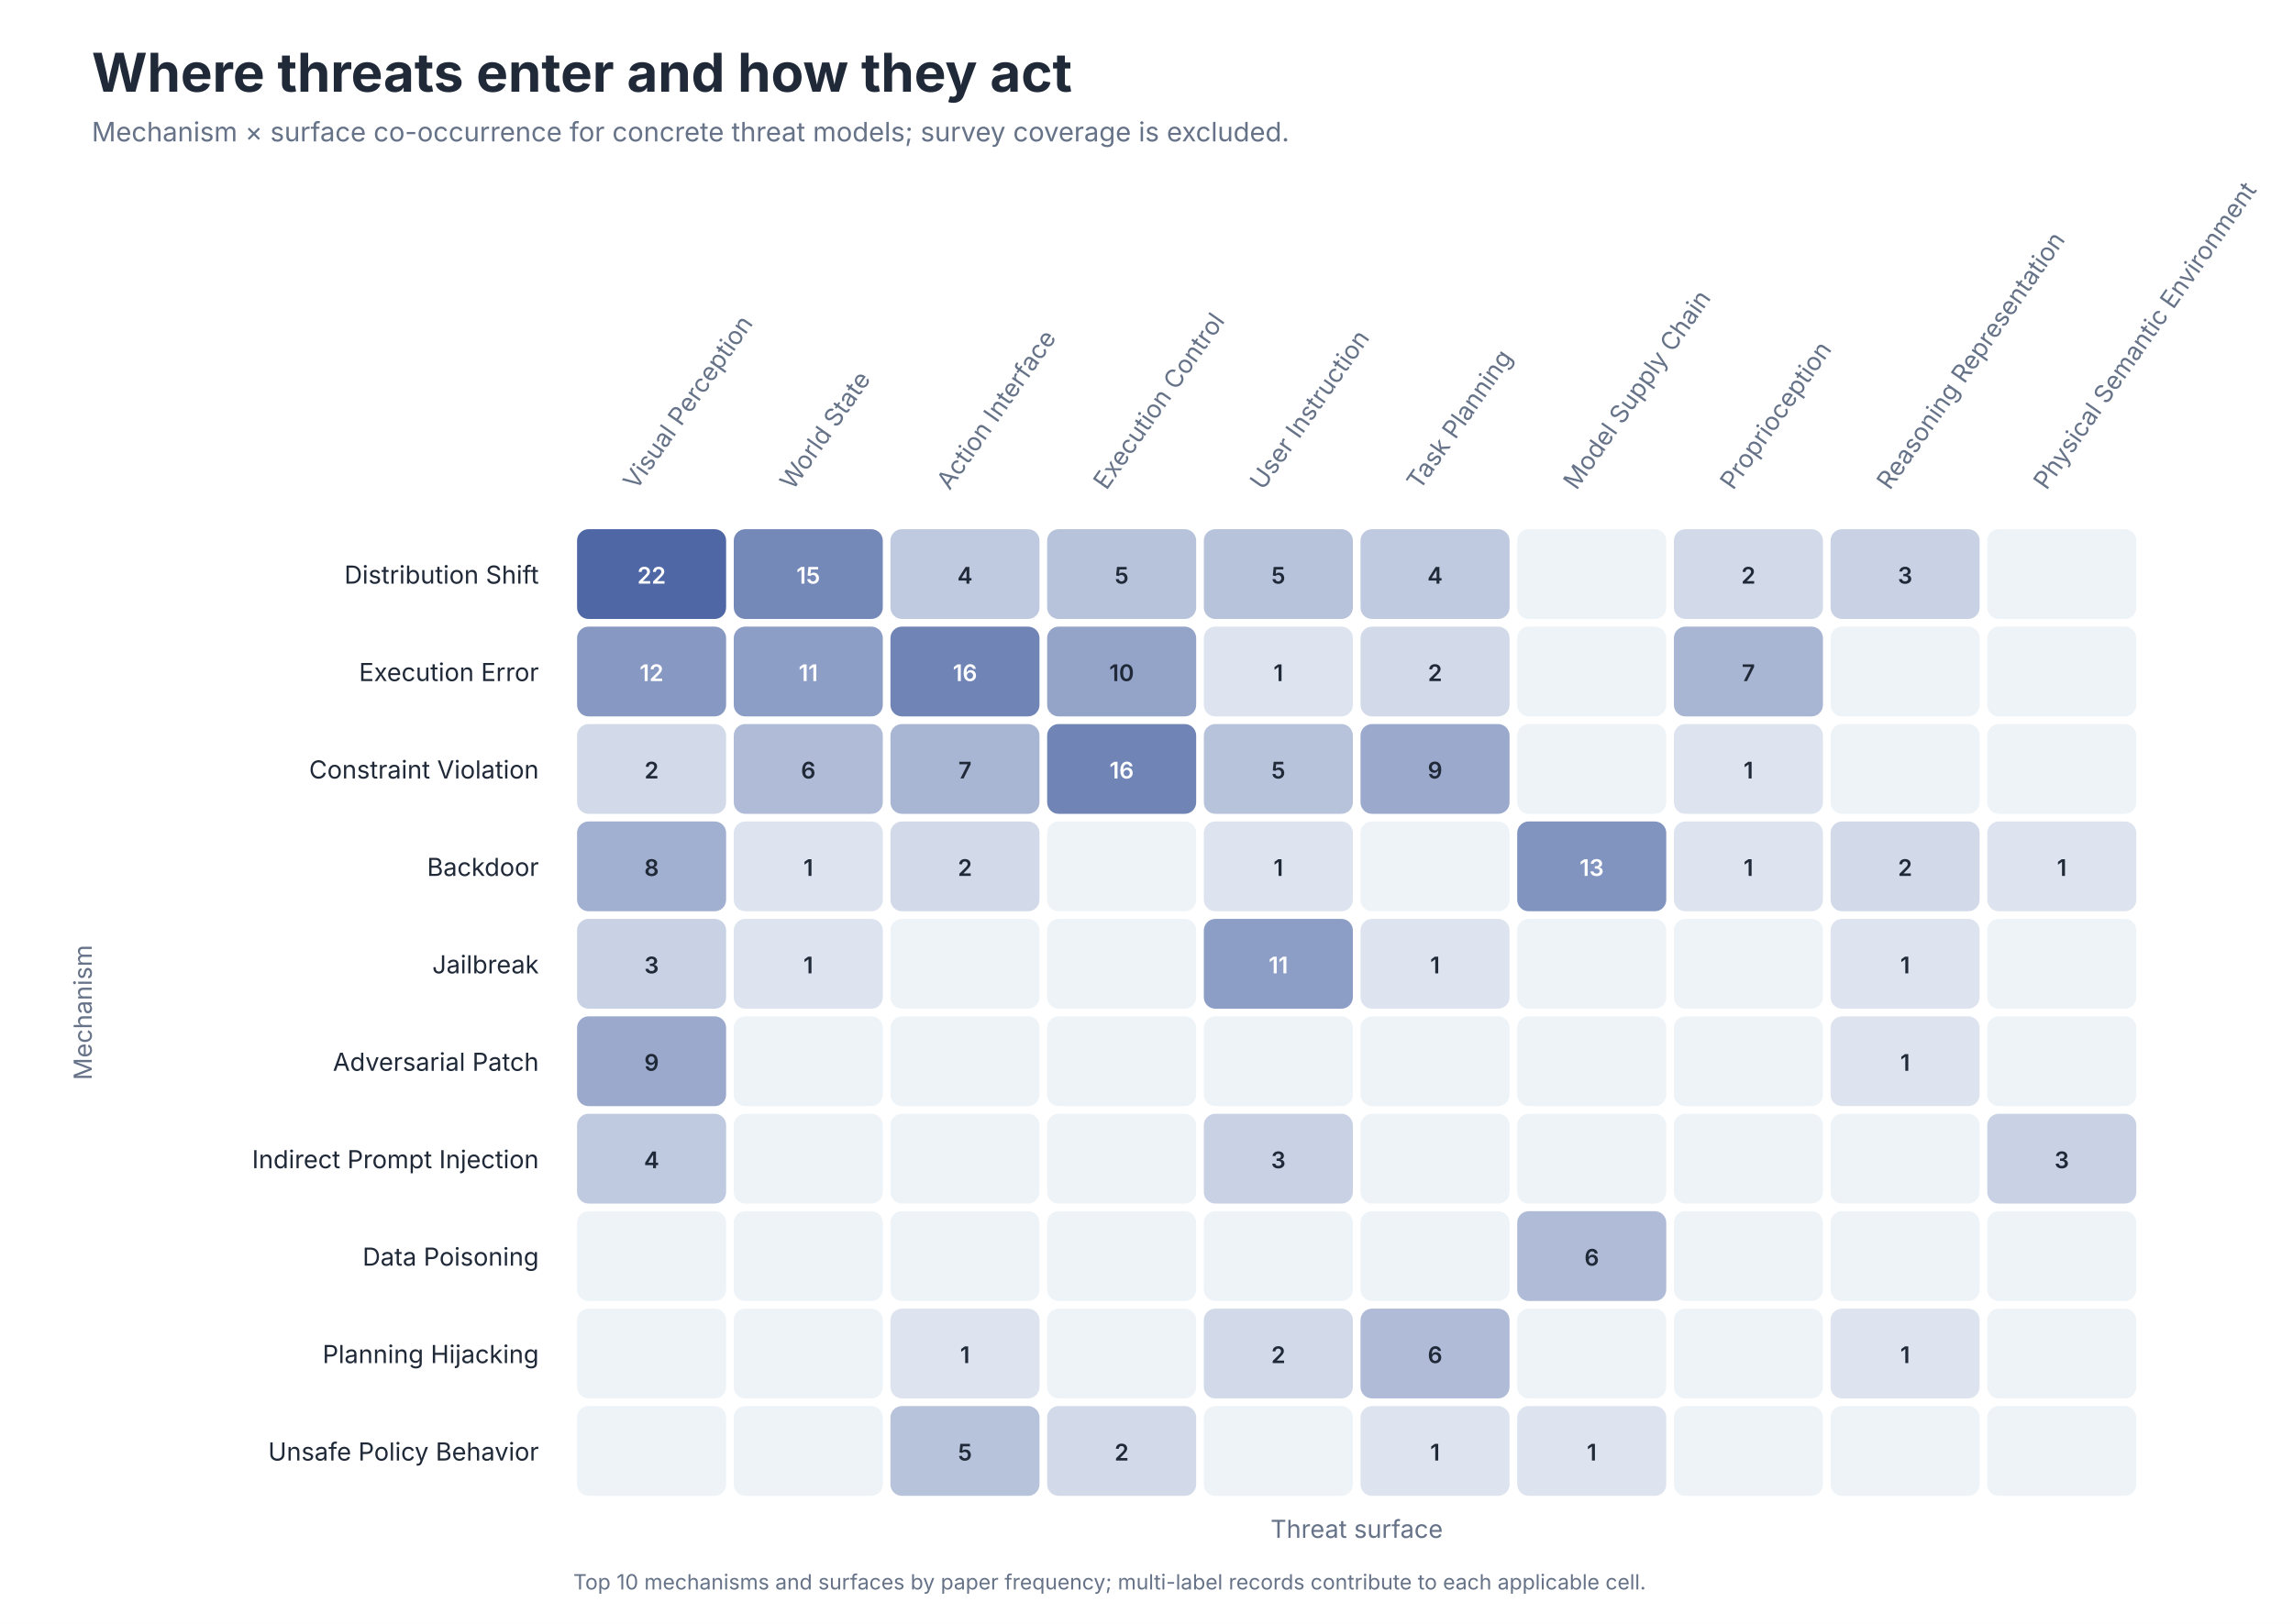
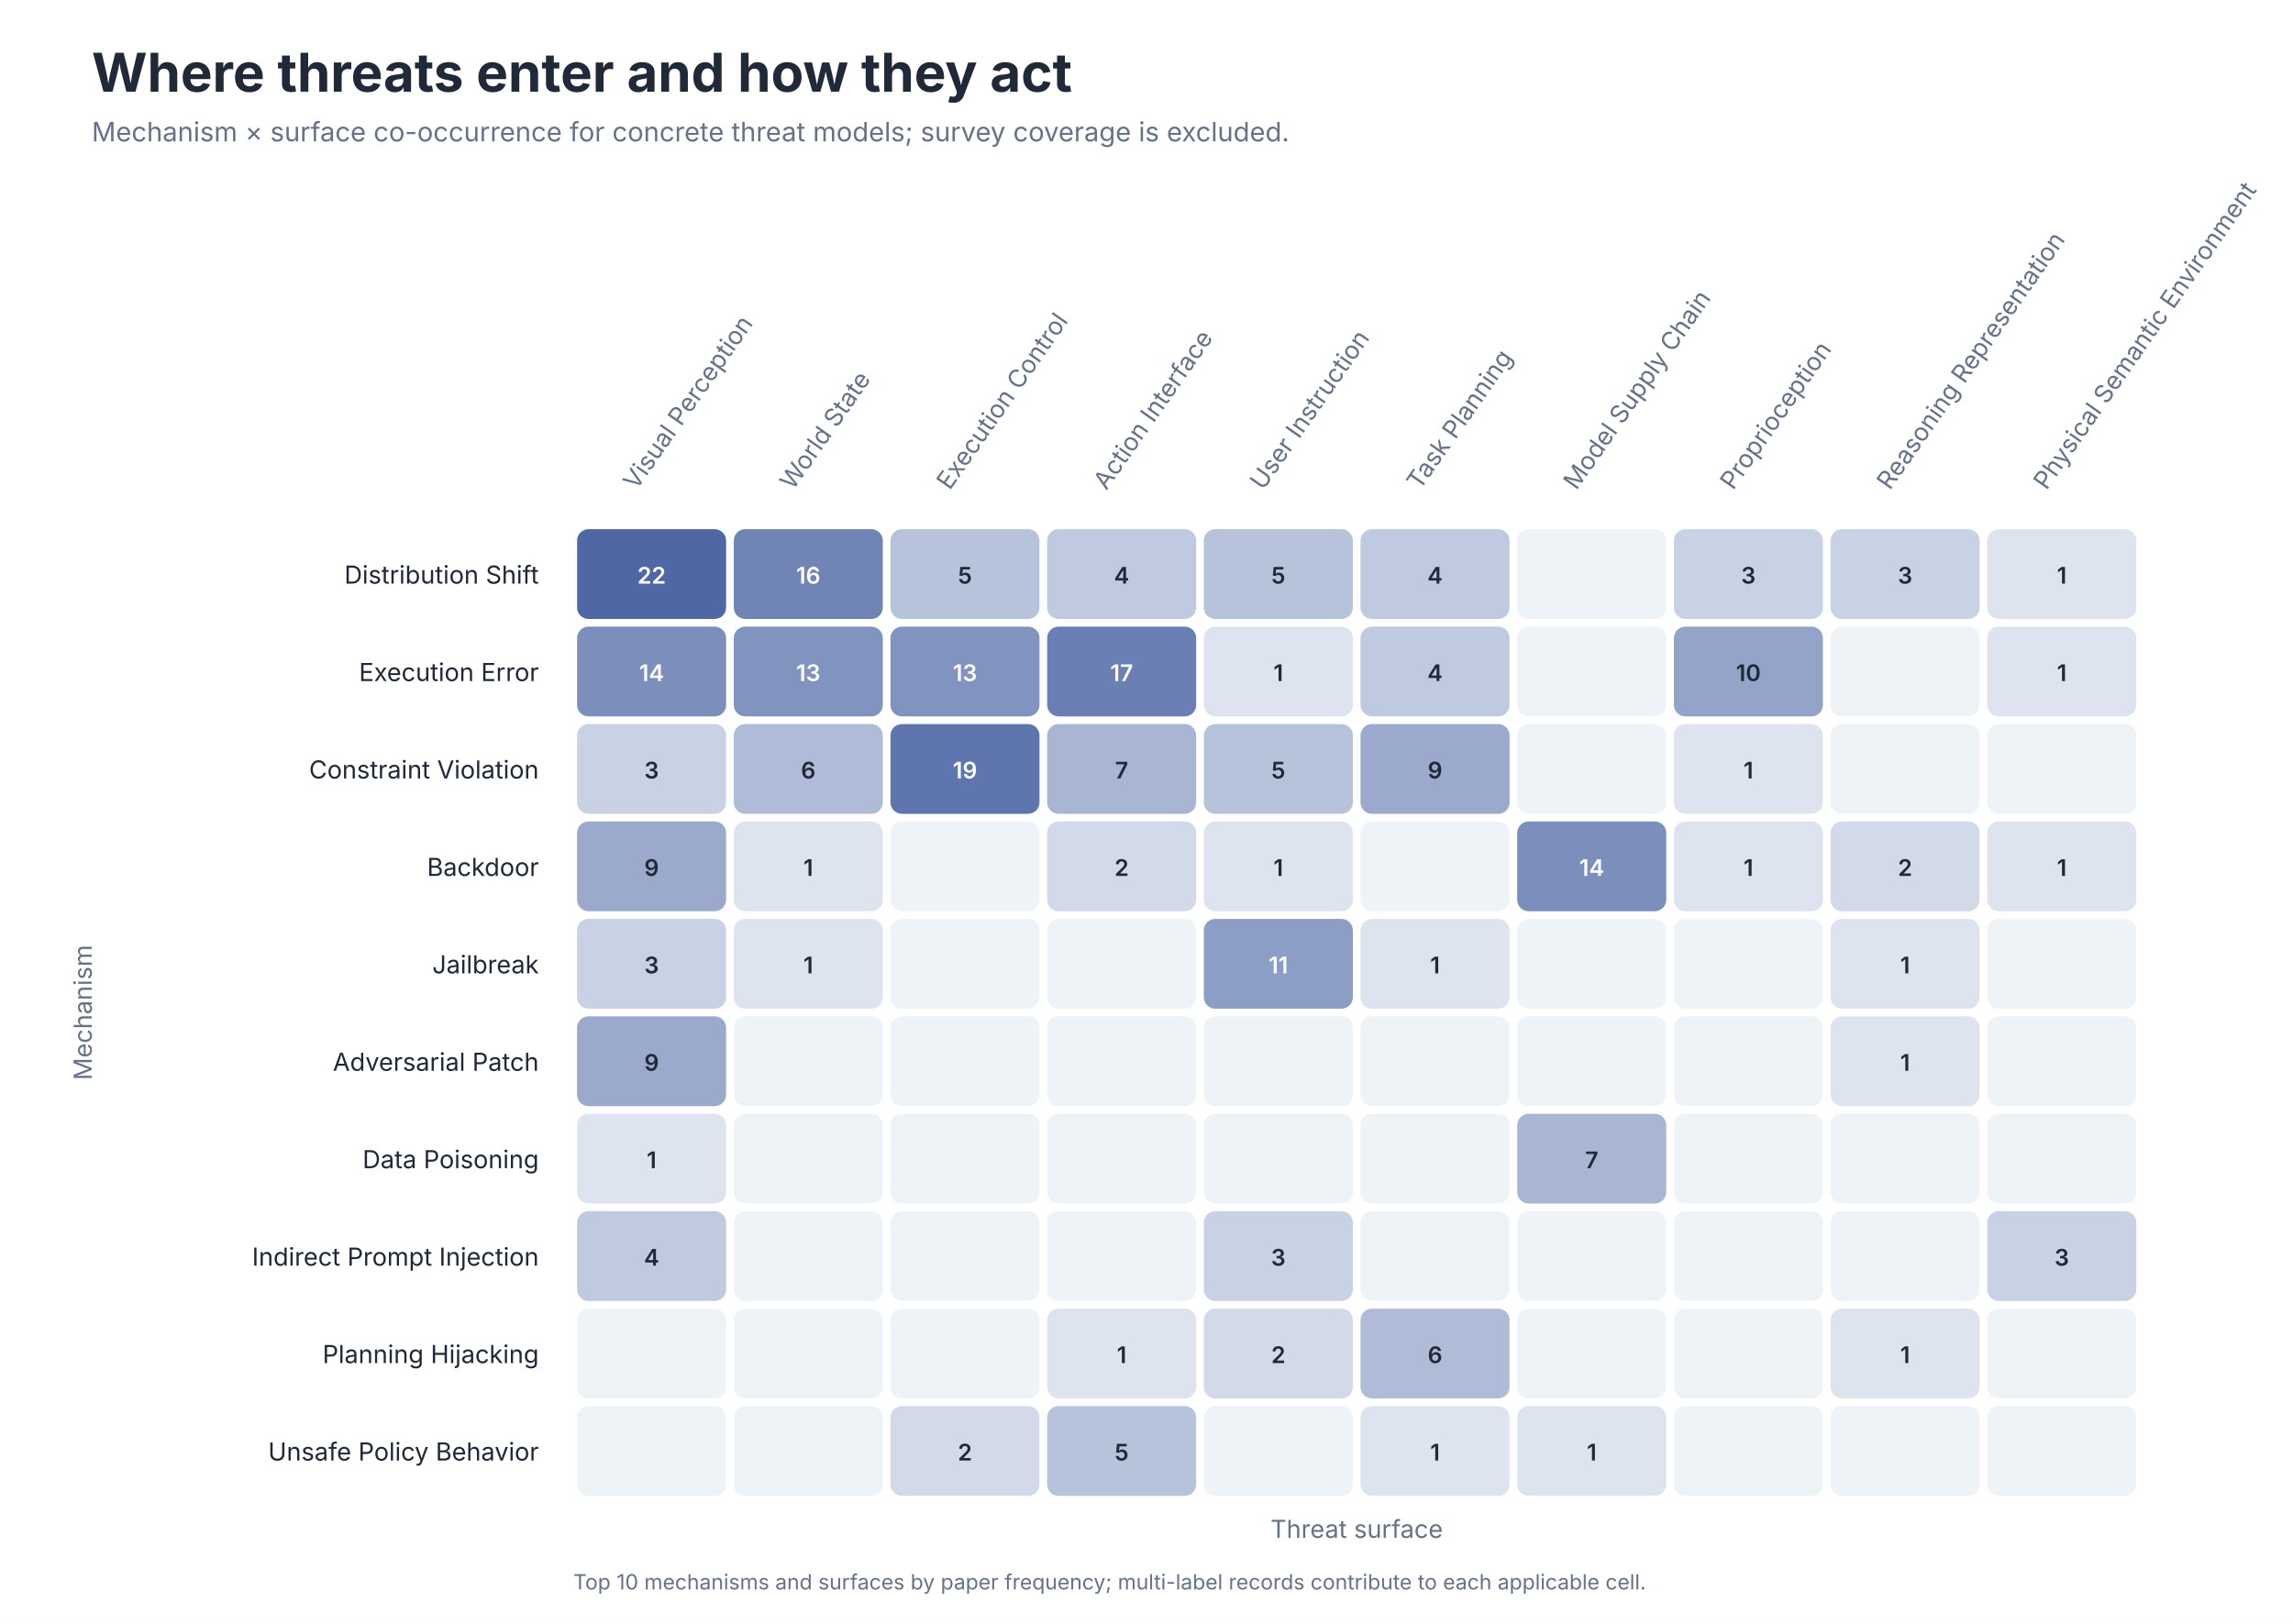
<svg xmlns="http://www.w3.org/2000/svg" role="img" aria-labelledby="title desc" viewBox="0 0 1200 850">
  <style>
text { font-family: -apple-system, BlinkMacSystemFont, 'Segoe UI', sans-serif; }
.title { font-size: 28px; font-weight: 650; fill: #202938; }
.subtitle { font-size: 14px; fill: #657287; }
.axis { font-size: 13px; fill: #657287; }
.label { font-size: 13px; fill: #202938; }
.small { font-size: 11px; fill: #657287; }
</style>
  <rect width="1200" height="850" fill="#FFFFFF" />
  <text class="title" x="48" y="48">Where threats enter and how they act</text>
  <text class="subtitle" x="48" y="74">Mechanism × surface co-occurrence for concrete threat models; survey coverage is excluded.</text>
  <text class="axis" text-anchor="start" transform="translate(333.0 257) rotate(-55)">Visual Perception</text>
  <text class="axis" text-anchor="start" transform="translate(415.0 257) rotate(-55)">World State</text>
-   <text class="axis" text-anchor="start" transform="translate(497.0 257) rotate(-55)">Action Interface</text>
-   <text class="axis" text-anchor="start" transform="translate(579.0 257) rotate(-55)">Execution Control</text>
+   <text class="axis" text-anchor="start" transform="translate(497.0 257) rotate(-55)">Execution Control</text>
+   <text class="axis" text-anchor="start" transform="translate(579.0 257) rotate(-55)">Action Interface</text>
  <text class="axis" text-anchor="start" transform="translate(661.0 257) rotate(-55)">User Instruction</text>
  <text class="axis" text-anchor="start" transform="translate(743.0 257) rotate(-55)">Task Planning</text>
  <text class="axis" text-anchor="start" transform="translate(825.0 257) rotate(-55)">Model Supply Chain</text>
  <text class="axis" text-anchor="start" transform="translate(907.0 257) rotate(-55)">Proprioception</text>
  <text class="axis" text-anchor="start" transform="translate(989.0 257) rotate(-55)">Reasoning Representation</text>
  <text class="axis" text-anchor="start" transform="translate(1071.0 257) rotate(-55)">Physical Semantic Environment</text>
  <text class="label" x="282" y="305.5" text-anchor="end">Distribution Shift</text>
  <rect x="302" y="277" width="78" height="47" rx="6" fill="#4F67A5" />
  <text x="341.0" y="305.5" text-anchor="middle" font-size="12" font-weight="600" fill="#FFFFFF">22</text>
-   <rect x="384" y="277" width="78" height="47" rx="6" fill="#7589B9" />
-   <text x="423.0" y="305.5" text-anchor="middle" font-size="12" font-weight="600" fill="#FFFFFF">15</text>
-   <rect x="466" y="277" width="78" height="47" rx="6" fill="#BFCAE0" />
-   <text x="505.0" y="305.5" text-anchor="middle" font-size="12" font-weight="600" fill="#202938">4</text>
-   <rect x="548" y="277" width="78" height="47" rx="6" fill="#B7C3DB" />
-   <text x="587.0" y="305.5" text-anchor="middle" font-size="12" font-weight="600" fill="#202938">5</text>
+   <rect x="384" y="277" width="78" height="47" rx="6" fill="#7084B6" />
+   <text x="423.0" y="305.5" text-anchor="middle" font-size="12" font-weight="600" fill="#FFFFFF">16</text>
+   <rect x="466" y="277" width="78" height="47" rx="6" fill="#B7C3DB" />
+   <text x="505.0" y="305.5" text-anchor="middle" font-size="12" font-weight="600" fill="#202938">5</text>
+   <rect x="548" y="277" width="78" height="47" rx="6" fill="#BFCAE0" />
+   <text x="587.0" y="305.5" text-anchor="middle" font-size="12" font-weight="600" fill="#202938">4</text>
  <rect x="630" y="277" width="78" height="47" rx="6" fill="#B7C3DB" />
  <text x="669.0" y="305.5" text-anchor="middle" font-size="12" font-weight="600" fill="#202938">5</text>
  <rect x="712" y="277" width="78" height="47" rx="6" fill="#BFCAE0" />
  <text x="751.0" y="305.5" text-anchor="middle" font-size="12" font-weight="600" fill="#202938">4</text>
  <rect x="794" y="277" width="78" height="47" rx="6" fill="#EEF3F8" />
  <text x="833.0" y="305.5" text-anchor="middle" font-size="12" font-weight="600" fill="#202938" />
-   <rect x="876" y="277" width="78" height="47" rx="6" fill="#D2DAE9" />
-   <text x="915.0" y="305.5" text-anchor="middle" font-size="12" font-weight="600" fill="#202938">2</text>
+   <rect x="876" y="277" width="78" height="47" rx="6" fill="#C8D2E4" />
+   <text x="915.0" y="305.5" text-anchor="middle" font-size="12" font-weight="600" fill="#202938">3</text>
  <rect x="958" y="277" width="78" height="47" rx="6" fill="#C8D2E4" />
  <text x="997.0" y="305.5" text-anchor="middle" font-size="12" font-weight="600" fill="#202938">3</text>
-   <rect x="1040" y="277" width="78" height="47" rx="6" fill="#EEF3F8" />
-   <text x="1079.0" y="305.5" text-anchor="middle" font-size="12" font-weight="600" fill="#202938" />
+   <rect x="1040" y="277" width="78" height="47" rx="6" fill="#DDE4EF" />
+   <text x="1079.0" y="305.5" text-anchor="middle" font-size="12" font-weight="600" fill="#202938">1</text>
  <text class="label" x="282" y="356.5" text-anchor="end">Execution Error</text>
-   <rect x="302" y="328" width="78" height="47" rx="6" fill="#8799C2" />
-   <text x="341.0" y="356.5" text-anchor="middle" font-size="12" font-weight="600" fill="#FFFFFF">12</text>
-   <rect x="384" y="328" width="78" height="47" rx="6" fill="#8D9EC6" />
-   <text x="423.0" y="356.5" text-anchor="middle" font-size="12" font-weight="600" fill="#FFFFFF">11</text>
-   <rect x="466" y="328" width="78" height="47" rx="6" fill="#7084B6" />
-   <text x="505.0" y="356.5" text-anchor="middle" font-size="12" font-weight="600" fill="#FFFFFF">16</text>
-   <rect x="548" y="328" width="78" height="47" rx="6" fill="#94A4C9" />
-   <text x="587.0" y="356.5" text-anchor="middle" font-size="12" font-weight="600" fill="#202938">10</text>
+   <rect x="302" y="328" width="78" height="47" rx="6" fill="#7B8EBC" />
+   <text x="341.0" y="356.5" text-anchor="middle" font-size="12" font-weight="600" fill="#FFFFFF">14</text>
+   <rect x="384" y="328" width="78" height="47" rx="6" fill="#8193BF" />
+   <text x="423.0" y="356.5" text-anchor="middle" font-size="12" font-weight="600" fill="#FFFFFF">13</text>
+   <rect x="466" y="328" width="78" height="47" rx="6" fill="#8193BF" />
+   <text x="505.0" y="356.5" text-anchor="middle" font-size="12" font-weight="600" fill="#FFFFFF">13</text>
+   <rect x="548" y="328" width="78" height="47" rx="6" fill="#6A7FB3" />
+   <text x="587.0" y="356.5" text-anchor="middle" font-size="12" font-weight="600" fill="#FFFFFF">17</text>
  <rect x="630" y="328" width="78" height="47" rx="6" fill="#DDE4EF" />
  <text x="669.0" y="356.5" text-anchor="middle" font-size="12" font-weight="600" fill="#202938">1</text>
-   <rect x="712" y="328" width="78" height="47" rx="6" fill="#D2DAE9" />
-   <text x="751.0" y="356.5" text-anchor="middle" font-size="12" font-weight="600" fill="#202938">2</text>
+   <rect x="712" y="328" width="78" height="47" rx="6" fill="#BFCAE0" />
+   <text x="751.0" y="356.5" text-anchor="middle" font-size="12" font-weight="600" fill="#202938">4</text>
  <rect x="794" y="328" width="78" height="47" rx="6" fill="#EEF3F8" />
  <text x="833.0" y="356.5" text-anchor="middle" font-size="12" font-weight="600" fill="#202938" />
-   <rect x="876" y="328" width="78" height="47" rx="6" fill="#A8B6D4" />
-   <text x="915.0" y="356.5" text-anchor="middle" font-size="12" font-weight="600" fill="#202938">7</text>
+   <rect x="876" y="328" width="78" height="47" rx="6" fill="#94A4C9" />
+   <text x="915.0" y="356.5" text-anchor="middle" font-size="12" font-weight="600" fill="#202938">10</text>
  <rect x="958" y="328" width="78" height="47" rx="6" fill="#EEF3F8" />
  <text x="997.0" y="356.5" text-anchor="middle" font-size="12" font-weight="600" fill="#202938" />
-   <rect x="1040" y="328" width="78" height="47" rx="6" fill="#EEF3F8" />
-   <text x="1079.0" y="356.5" text-anchor="middle" font-size="12" font-weight="600" fill="#202938" />
+   <rect x="1040" y="328" width="78" height="47" rx="6" fill="#DDE4EF" />
+   <text x="1079.0" y="356.5" text-anchor="middle" font-size="12" font-weight="600" fill="#202938">1</text>
  <text class="label" x="282" y="407.5" text-anchor="end">Constraint Violation</text>
-   <rect x="302" y="379" width="78" height="47" rx="6" fill="#D2DAE9" />
-   <text x="341.0" y="407.5" text-anchor="middle" font-size="12" font-weight="600" fill="#202938">2</text>
+   <rect x="302" y="379" width="78" height="47" rx="6" fill="#C8D2E4" />
+   <text x="341.0" y="407.5" text-anchor="middle" font-size="12" font-weight="600" fill="#202938">3</text>
  <rect x="384" y="379" width="78" height="47" rx="6" fill="#B0BCD7" />
  <text x="423.0" y="407.5" text-anchor="middle" font-size="12" font-weight="600" fill="#202938">6</text>
-   <rect x="466" y="379" width="78" height="47" rx="6" fill="#A8B6D4" />
-   <text x="505.0" y="407.5" text-anchor="middle" font-size="12" font-weight="600" fill="#202938">7</text>
-   <rect x="548" y="379" width="78" height="47" rx="6" fill="#7084B6" />
-   <text x="587.0" y="407.5" text-anchor="middle" font-size="12" font-weight="600" fill="#FFFFFF">16</text>
+   <rect x="466" y="379" width="78" height="47" rx="6" fill="#5F75AD" />
+   <text x="505.0" y="407.5" text-anchor="middle" font-size="12" font-weight="600" fill="#FFFFFF">19</text>
+   <rect x="548" y="379" width="78" height="47" rx="6" fill="#A8B6D4" />
+   <text x="587.0" y="407.5" text-anchor="middle" font-size="12" font-weight="600" fill="#202938">7</text>
  <rect x="630" y="379" width="78" height="47" rx="6" fill="#B7C3DB" />
  <text x="669.0" y="407.5" text-anchor="middle" font-size="12" font-weight="600" fill="#202938">5</text>
  <rect x="712" y="379" width="78" height="47" rx="6" fill="#9AA9CC" />
  <text x="751.0" y="407.5" text-anchor="middle" font-size="12" font-weight="600" fill="#202938">9</text>
  <rect x="794" y="379" width="78" height="47" rx="6" fill="#EEF3F8" />
  <text x="833.0" y="407.5" text-anchor="middle" font-size="12" font-weight="600" fill="#202938" />
  <rect x="876" y="379" width="78" height="47" rx="6" fill="#DDE4EF" />
  <text x="915.0" y="407.5" text-anchor="middle" font-size="12" font-weight="600" fill="#202938">1</text>
  <rect x="958" y="379" width="78" height="47" rx="6" fill="#EEF3F8" />
  <text x="997.0" y="407.5" text-anchor="middle" font-size="12" font-weight="600" fill="#202938" />
  <rect x="1040" y="379" width="78" height="47" rx="6" fill="#EEF3F8" />
  <text x="1079.0" y="407.5" text-anchor="middle" font-size="12" font-weight="600" fill="#202938" />
  <text class="label" x="282" y="458.5" text-anchor="end">Backdoor</text>
-   <rect x="302" y="430" width="78" height="47" rx="6" fill="#A1AFD0" />
-   <text x="341.0" y="458.5" text-anchor="middle" font-size="12" font-weight="600" fill="#202938">8</text>
+   <rect x="302" y="430" width="78" height="47" rx="6" fill="#9AA9CC" />
+   <text x="341.0" y="458.5" text-anchor="middle" font-size="12" font-weight="600" fill="#202938">9</text>
  <rect x="384" y="430" width="78" height="47" rx="6" fill="#DDE4EF" />
  <text x="423.0" y="458.5" text-anchor="middle" font-size="12" font-weight="600" fill="#202938">1</text>
-   <rect x="466" y="430" width="78" height="47" rx="6" fill="#D2DAE9" />
-   <text x="505.0" y="458.5" text-anchor="middle" font-size="12" font-weight="600" fill="#202938">2</text>
-   <rect x="548" y="430" width="78" height="47" rx="6" fill="#EEF3F8" />
-   <text x="587.0" y="458.5" text-anchor="middle" font-size="12" font-weight="600" fill="#202938" />
+   <rect x="466" y="430" width="78" height="47" rx="6" fill="#EEF3F8" />
+   <text x="505.0" y="458.5" text-anchor="middle" font-size="12" font-weight="600" fill="#202938" />
+   <rect x="548" y="430" width="78" height="47" rx="6" fill="#D2DAE9" />
+   <text x="587.0" y="458.5" text-anchor="middle" font-size="12" font-weight="600" fill="#202938">2</text>
  <rect x="630" y="430" width="78" height="47" rx="6" fill="#DDE4EF" />
  <text x="669.0" y="458.5" text-anchor="middle" font-size="12" font-weight="600" fill="#202938">1</text>
  <rect x="712" y="430" width="78" height="47" rx="6" fill="#EEF3F8" />
  <text x="751.0" y="458.5" text-anchor="middle" font-size="12" font-weight="600" fill="#202938" />
-   <rect x="794" y="430" width="78" height="47" rx="6" fill="#8193BF" />
-   <text x="833.0" y="458.5" text-anchor="middle" font-size="12" font-weight="600" fill="#FFFFFF">13</text>
+   <rect x="794" y="430" width="78" height="47" rx="6" fill="#7B8EBC" />
+   <text x="833.0" y="458.5" text-anchor="middle" font-size="12" font-weight="600" fill="#FFFFFF">14</text>
  <rect x="876" y="430" width="78" height="47" rx="6" fill="#DDE4EF" />
  <text x="915.0" y="458.5" text-anchor="middle" font-size="12" font-weight="600" fill="#202938">1</text>
  <rect x="958" y="430" width="78" height="47" rx="6" fill="#D2DAE9" />
  <text x="997.0" y="458.5" text-anchor="middle" font-size="12" font-weight="600" fill="#202938">2</text>
  <rect x="1040" y="430" width="78" height="47" rx="6" fill="#DDE4EF" />
  <text x="1079.0" y="458.5" text-anchor="middle" font-size="12" font-weight="600" fill="#202938">1</text>
  <text class="label" x="282" y="509.5" text-anchor="end">Jailbreak</text>
  <rect x="302" y="481" width="78" height="47" rx="6" fill="#C8D2E4" />
  <text x="341.0" y="509.5" text-anchor="middle" font-size="12" font-weight="600" fill="#202938">3</text>
  <rect x="384" y="481" width="78" height="47" rx="6" fill="#DDE4EF" />
  <text x="423.0" y="509.5" text-anchor="middle" font-size="12" font-weight="600" fill="#202938">1</text>
  <rect x="466" y="481" width="78" height="47" rx="6" fill="#EEF3F8" />
  <text x="505.0" y="509.5" text-anchor="middle" font-size="12" font-weight="600" fill="#202938" />
  <rect x="548" y="481" width="78" height="47" rx="6" fill="#EEF3F8" />
  <text x="587.0" y="509.5" text-anchor="middle" font-size="12" font-weight="600" fill="#202938" />
  <rect x="630" y="481" width="78" height="47" rx="6" fill="#8D9EC6" />
  <text x="669.0" y="509.5" text-anchor="middle" font-size="12" font-weight="600" fill="#FFFFFF">11</text>
  <rect x="712" y="481" width="78" height="47" rx="6" fill="#DDE4EF" />
  <text x="751.0" y="509.5" text-anchor="middle" font-size="12" font-weight="600" fill="#202938">1</text>
  <rect x="794" y="481" width="78" height="47" rx="6" fill="#EEF3F8" />
  <text x="833.0" y="509.5" text-anchor="middle" font-size="12" font-weight="600" fill="#202938" />
  <rect x="876" y="481" width="78" height="47" rx="6" fill="#EEF3F8" />
  <text x="915.0" y="509.5" text-anchor="middle" font-size="12" font-weight="600" fill="#202938" />
  <rect x="958" y="481" width="78" height="47" rx="6" fill="#DDE4EF" />
  <text x="997.0" y="509.5" text-anchor="middle" font-size="12" font-weight="600" fill="#202938">1</text>
  <rect x="1040" y="481" width="78" height="47" rx="6" fill="#EEF3F8" />
  <text x="1079.0" y="509.5" text-anchor="middle" font-size="12" font-weight="600" fill="#202938" />
  <text class="label" x="282" y="560.5" text-anchor="end">Adversarial Patch</text>
  <rect x="302" y="532" width="78" height="47" rx="6" fill="#9AA9CC" />
  <text x="341.0" y="560.5" text-anchor="middle" font-size="12" font-weight="600" fill="#202938">9</text>
  <rect x="384" y="532" width="78" height="47" rx="6" fill="#EEF3F8" />
  <text x="423.0" y="560.5" text-anchor="middle" font-size="12" font-weight="600" fill="#202938" />
  <rect x="466" y="532" width="78" height="47" rx="6" fill="#EEF3F8" />
  <text x="505.0" y="560.5" text-anchor="middle" font-size="12" font-weight="600" fill="#202938" />
  <rect x="548" y="532" width="78" height="47" rx="6" fill="#EEF3F8" />
  <text x="587.0" y="560.5" text-anchor="middle" font-size="12" font-weight="600" fill="#202938" />
  <rect x="630" y="532" width="78" height="47" rx="6" fill="#EEF3F8" />
  <text x="669.0" y="560.5" text-anchor="middle" font-size="12" font-weight="600" fill="#202938" />
  <rect x="712" y="532" width="78" height="47" rx="6" fill="#EEF3F8" />
  <text x="751.0" y="560.5" text-anchor="middle" font-size="12" font-weight="600" fill="#202938" />
  <rect x="794" y="532" width="78" height="47" rx="6" fill="#EEF3F8" />
  <text x="833.0" y="560.5" text-anchor="middle" font-size="12" font-weight="600" fill="#202938" />
  <rect x="876" y="532" width="78" height="47" rx="6" fill="#EEF3F8" />
  <text x="915.0" y="560.5" text-anchor="middle" font-size="12" font-weight="600" fill="#202938" />
  <rect x="958" y="532" width="78" height="47" rx="6" fill="#DDE4EF" />
  <text x="997.0" y="560.5" text-anchor="middle" font-size="12" font-weight="600" fill="#202938">1</text>
  <rect x="1040" y="532" width="78" height="47" rx="6" fill="#EEF3F8" />
  <text x="1079.0" y="560.5" text-anchor="middle" font-size="12" font-weight="600" fill="#202938" />
-   <text class="label" x="282" y="611.5" text-anchor="end">Indirect Prompt Injection</text>
-   <rect x="302" y="583" width="78" height="47" rx="6" fill="#BFCAE0" />
-   <text x="341.0" y="611.5" text-anchor="middle" font-size="12" font-weight="600" fill="#202938">4</text>
+   <text class="label" x="282" y="611.5" text-anchor="end">Data Poisoning</text>
+   <rect x="302" y="583" width="78" height="47" rx="6" fill="#DDE4EF" />
+   <text x="341.0" y="611.5" text-anchor="middle" font-size="12" font-weight="600" fill="#202938">1</text>
  <rect x="384" y="583" width="78" height="47" rx="6" fill="#EEF3F8" />
  <text x="423.0" y="611.5" text-anchor="middle" font-size="12" font-weight="600" fill="#202938" />
  <rect x="466" y="583" width="78" height="47" rx="6" fill="#EEF3F8" />
  <text x="505.0" y="611.5" text-anchor="middle" font-size="12" font-weight="600" fill="#202938" />
  <rect x="548" y="583" width="78" height="47" rx="6" fill="#EEF3F8" />
  <text x="587.0" y="611.5" text-anchor="middle" font-size="12" font-weight="600" fill="#202938" />
-   <rect x="630" y="583" width="78" height="47" rx="6" fill="#C8D2E4" />
-   <text x="669.0" y="611.5" text-anchor="middle" font-size="12" font-weight="600" fill="#202938">3</text>
+   <rect x="630" y="583" width="78" height="47" rx="6" fill="#EEF3F8" />
+   <text x="669.0" y="611.5" text-anchor="middle" font-size="12" font-weight="600" fill="#202938" />
  <rect x="712" y="583" width="78" height="47" rx="6" fill="#EEF3F8" />
  <text x="751.0" y="611.5" text-anchor="middle" font-size="12" font-weight="600" fill="#202938" />
-   <rect x="794" y="583" width="78" height="47" rx="6" fill="#EEF3F8" />
-   <text x="833.0" y="611.5" text-anchor="middle" font-size="12" font-weight="600" fill="#202938" />
+   <rect x="794" y="583" width="78" height="47" rx="6" fill="#A8B6D4" />
+   <text x="833.0" y="611.5" text-anchor="middle" font-size="12" font-weight="600" fill="#202938">7</text>
  <rect x="876" y="583" width="78" height="47" rx="6" fill="#EEF3F8" />
  <text x="915.0" y="611.5" text-anchor="middle" font-size="12" font-weight="600" fill="#202938" />
  <rect x="958" y="583" width="78" height="47" rx="6" fill="#EEF3F8" />
  <text x="997.0" y="611.5" text-anchor="middle" font-size="12" font-weight="600" fill="#202938" />
-   <rect x="1040" y="583" width="78" height="47" rx="6" fill="#C8D2E4" />
-   <text x="1079.0" y="611.5" text-anchor="middle" font-size="12" font-weight="600" fill="#202938">3</text>
-   <text class="label" x="282" y="662.5" text-anchor="end">Data Poisoning</text>
-   <rect x="302" y="634" width="78" height="47" rx="6" fill="#EEF3F8" />
-   <text x="341.0" y="662.5" text-anchor="middle" font-size="12" font-weight="600" fill="#202938" />
+   <rect x="1040" y="583" width="78" height="47" rx="6" fill="#EEF3F8" />
+   <text x="1079.0" y="611.5" text-anchor="middle" font-size="12" font-weight="600" fill="#202938" />
+   <text class="label" x="282" y="662.5" text-anchor="end">Indirect Prompt Injection</text>
+   <rect x="302" y="634" width="78" height="47" rx="6" fill="#BFCAE0" />
+   <text x="341.0" y="662.5" text-anchor="middle" font-size="12" font-weight="600" fill="#202938">4</text>
  <rect x="384" y="634" width="78" height="47" rx="6" fill="#EEF3F8" />
  <text x="423.0" y="662.5" text-anchor="middle" font-size="12" font-weight="600" fill="#202938" />
  <rect x="466" y="634" width="78" height="47" rx="6" fill="#EEF3F8" />
  <text x="505.0" y="662.5" text-anchor="middle" font-size="12" font-weight="600" fill="#202938" />
  <rect x="548" y="634" width="78" height="47" rx="6" fill="#EEF3F8" />
  <text x="587.0" y="662.5" text-anchor="middle" font-size="12" font-weight="600" fill="#202938" />
-   <rect x="630" y="634" width="78" height="47" rx="6" fill="#EEF3F8" />
-   <text x="669.0" y="662.5" text-anchor="middle" font-size="12" font-weight="600" fill="#202938" />
+   <rect x="630" y="634" width="78" height="47" rx="6" fill="#C8D2E4" />
+   <text x="669.0" y="662.5" text-anchor="middle" font-size="12" font-weight="600" fill="#202938">3</text>
  <rect x="712" y="634" width="78" height="47" rx="6" fill="#EEF3F8" />
  <text x="751.0" y="662.5" text-anchor="middle" font-size="12" font-weight="600" fill="#202938" />
-   <rect x="794" y="634" width="78" height="47" rx="6" fill="#B0BCD7" />
-   <text x="833.0" y="662.5" text-anchor="middle" font-size="12" font-weight="600" fill="#202938">6</text>
+   <rect x="794" y="634" width="78" height="47" rx="6" fill="#EEF3F8" />
+   <text x="833.0" y="662.5" text-anchor="middle" font-size="12" font-weight="600" fill="#202938" />
  <rect x="876" y="634" width="78" height="47" rx="6" fill="#EEF3F8" />
  <text x="915.0" y="662.5" text-anchor="middle" font-size="12" font-weight="600" fill="#202938" />
  <rect x="958" y="634" width="78" height="47" rx="6" fill="#EEF3F8" />
  <text x="997.0" y="662.5" text-anchor="middle" font-size="12" font-weight="600" fill="#202938" />
-   <rect x="1040" y="634" width="78" height="47" rx="6" fill="#EEF3F8" />
-   <text x="1079.0" y="662.5" text-anchor="middle" font-size="12" font-weight="600" fill="#202938" />
+   <rect x="1040" y="634" width="78" height="47" rx="6" fill="#C8D2E4" />
+   <text x="1079.0" y="662.5" text-anchor="middle" font-size="12" font-weight="600" fill="#202938">3</text>
  <text class="label" x="282" y="713.5" text-anchor="end">Planning Hijacking</text>
  <rect x="302" y="685" width="78" height="47" rx="6" fill="#EEF3F8" />
  <text x="341.0" y="713.5" text-anchor="middle" font-size="12" font-weight="600" fill="#202938" />
  <rect x="384" y="685" width="78" height="47" rx="6" fill="#EEF3F8" />
  <text x="423.0" y="713.5" text-anchor="middle" font-size="12" font-weight="600" fill="#202938" />
-   <rect x="466" y="685" width="78" height="47" rx="6" fill="#DDE4EF" />
-   <text x="505.0" y="713.5" text-anchor="middle" font-size="12" font-weight="600" fill="#202938">1</text>
-   <rect x="548" y="685" width="78" height="47" rx="6" fill="#EEF3F8" />
-   <text x="587.0" y="713.5" text-anchor="middle" font-size="12" font-weight="600" fill="#202938" />
+   <rect x="466" y="685" width="78" height="47" rx="6" fill="#EEF3F8" />
+   <text x="505.0" y="713.5" text-anchor="middle" font-size="12" font-weight="600" fill="#202938" />
+   <rect x="548" y="685" width="78" height="47" rx="6" fill="#DDE4EF" />
+   <text x="587.0" y="713.5" text-anchor="middle" font-size="12" font-weight="600" fill="#202938">1</text>
  <rect x="630" y="685" width="78" height="47" rx="6" fill="#D2DAE9" />
  <text x="669.0" y="713.5" text-anchor="middle" font-size="12" font-weight="600" fill="#202938">2</text>
  <rect x="712" y="685" width="78" height="47" rx="6" fill="#B0BCD7" />
  <text x="751.0" y="713.5" text-anchor="middle" font-size="12" font-weight="600" fill="#202938">6</text>
  <rect x="794" y="685" width="78" height="47" rx="6" fill="#EEF3F8" />
  <text x="833.0" y="713.5" text-anchor="middle" font-size="12" font-weight="600" fill="#202938" />
  <rect x="876" y="685" width="78" height="47" rx="6" fill="#EEF3F8" />
  <text x="915.0" y="713.5" text-anchor="middle" font-size="12" font-weight="600" fill="#202938" />
  <rect x="958" y="685" width="78" height="47" rx="6" fill="#DDE4EF" />
  <text x="997.0" y="713.5" text-anchor="middle" font-size="12" font-weight="600" fill="#202938">1</text>
  <rect x="1040" y="685" width="78" height="47" rx="6" fill="#EEF3F8" />
  <text x="1079.0" y="713.5" text-anchor="middle" font-size="12" font-weight="600" fill="#202938" />
  <text class="label" x="282" y="764.5" text-anchor="end">Unsafe Policy Behavior</text>
  <rect x="302" y="736" width="78" height="47" rx="6" fill="#EEF3F8" />
  <text x="341.0" y="764.5" text-anchor="middle" font-size="12" font-weight="600" fill="#202938" />
  <rect x="384" y="736" width="78" height="47" rx="6" fill="#EEF3F8" />
  <text x="423.0" y="764.5" text-anchor="middle" font-size="12" font-weight="600" fill="#202938" />
-   <rect x="466" y="736" width="78" height="47" rx="6" fill="#B7C3DB" />
-   <text x="505.0" y="764.5" text-anchor="middle" font-size="12" font-weight="600" fill="#202938">5</text>
-   <rect x="548" y="736" width="78" height="47" rx="6" fill="#D2DAE9" />
-   <text x="587.0" y="764.5" text-anchor="middle" font-size="12" font-weight="600" fill="#202938">2</text>
+   <rect x="466" y="736" width="78" height="47" rx="6" fill="#D2DAE9" />
+   <text x="505.0" y="764.5" text-anchor="middle" font-size="12" font-weight="600" fill="#202938">2</text>
+   <rect x="548" y="736" width="78" height="47" rx="6" fill="#B7C3DB" />
+   <text x="587.0" y="764.5" text-anchor="middle" font-size="12" font-weight="600" fill="#202938">5</text>
  <rect x="630" y="736" width="78" height="47" rx="6" fill="#EEF3F8" />
  <text x="669.0" y="764.5" text-anchor="middle" font-size="12" font-weight="600" fill="#202938" />
  <rect x="712" y="736" width="78" height="47" rx="6" fill="#DDE4EF" />
  <text x="751.0" y="764.5" text-anchor="middle" font-size="12" font-weight="600" fill="#202938">1</text>
  <rect x="794" y="736" width="78" height="47" rx="6" fill="#DDE4EF" />
  <text x="833.0" y="764.5" text-anchor="middle" font-size="12" font-weight="600" fill="#202938">1</text>
  <rect x="876" y="736" width="78" height="47" rx="6" fill="#EEF3F8" />
  <text x="915.0" y="764.5" text-anchor="middle" font-size="12" font-weight="600" fill="#202938" />
  <rect x="958" y="736" width="78" height="47" rx="6" fill="#EEF3F8" />
  <text x="997.0" y="764.5" text-anchor="middle" font-size="12" font-weight="600" fill="#202938" />
  <rect x="1040" y="736" width="78" height="47" rx="6" fill="#EEF3F8" />
  <text x="1079.0" y="764.5" text-anchor="middle" font-size="12" font-weight="600" fill="#202938" />
  <text class="axis" x="710" y="805" text-anchor="middle">Threat surface</text>
  <text class="axis" transform="translate(48 530) rotate(-90)" text-anchor="middle">Mechanism</text>
  <text class="small" x="300" y="832">Top 10 mechanisms and surfaces by paper frequency; multi-label records contribute to each applicable cell.</text>
</svg>
